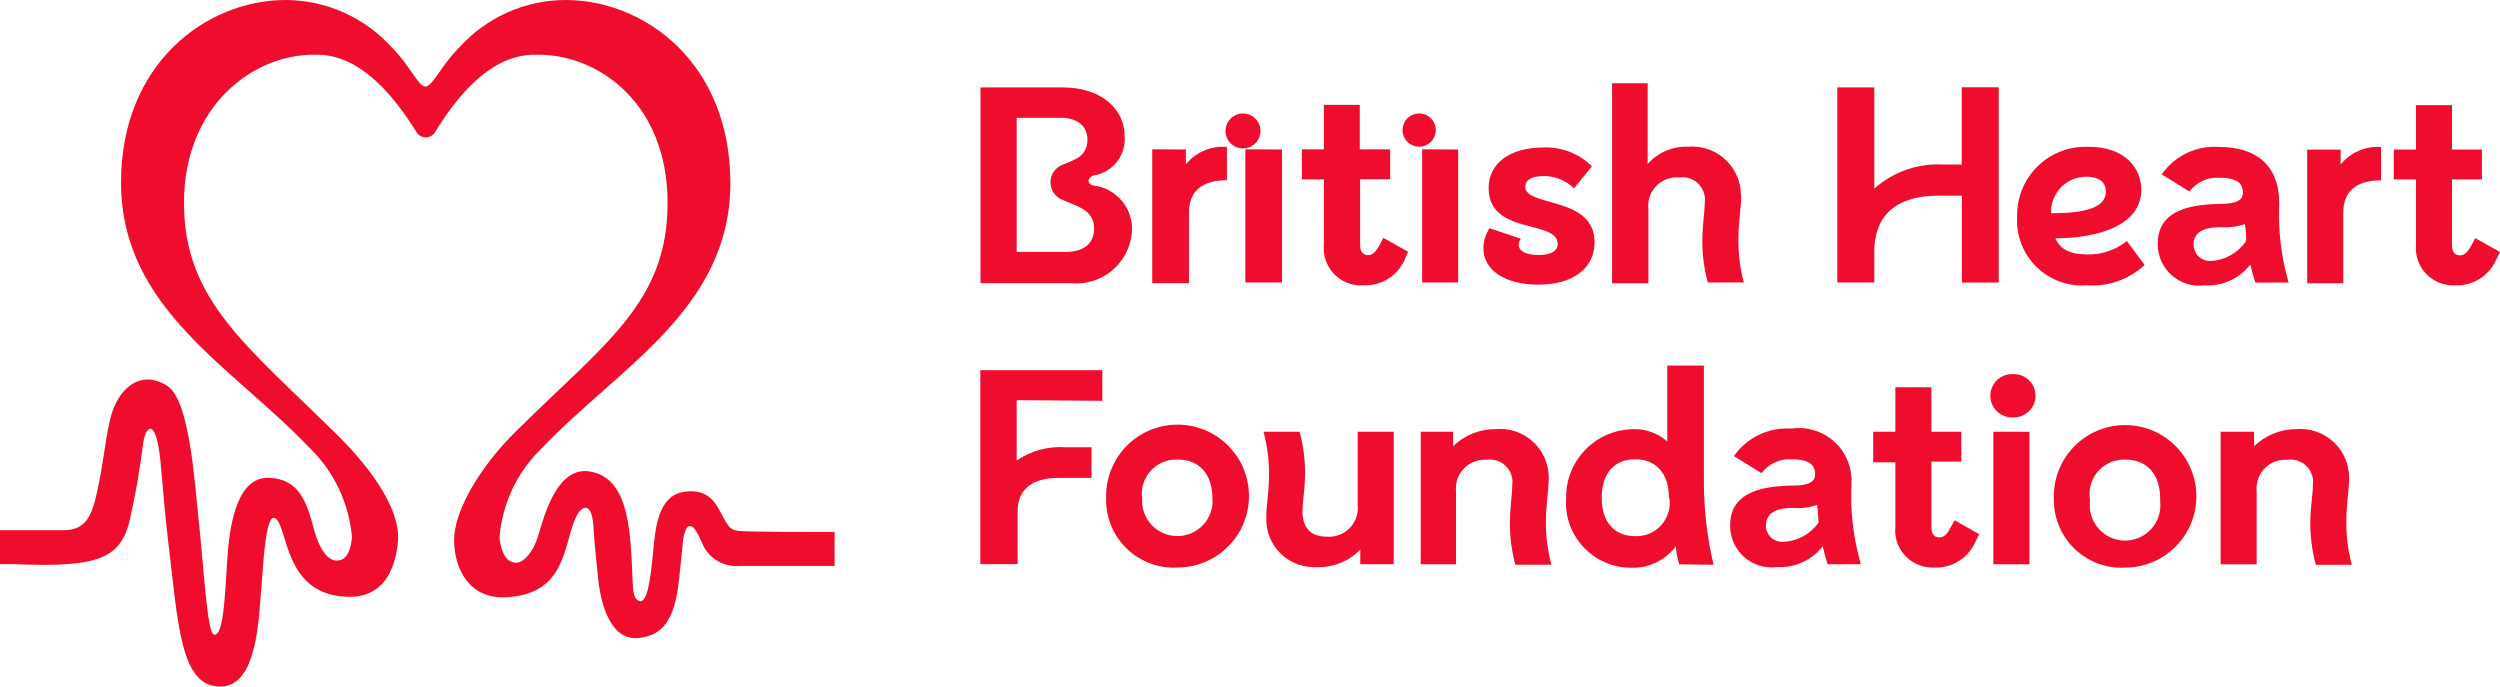
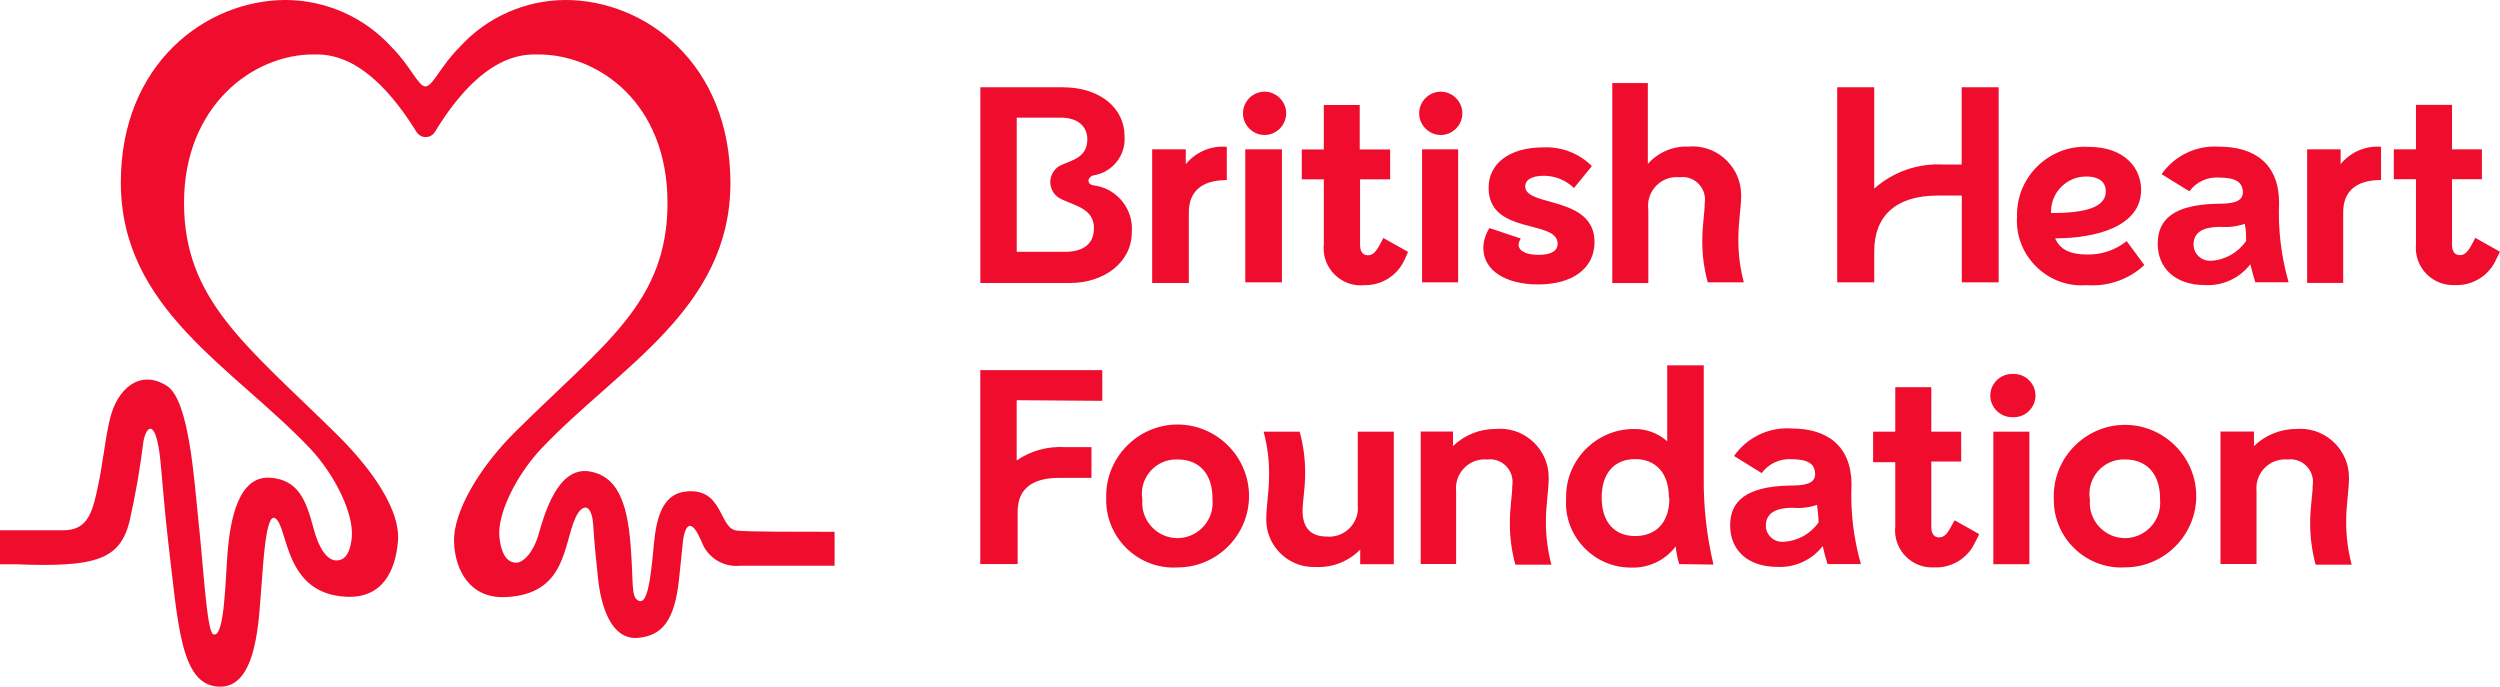
- <svg xmlns="http://www.w3.org/2000/svg" width="106.228" height="29.175" viewBox="0 0 106.228 29.175">
-   <g id="Group_86" data-name="Group 86" transform="translate(-210.34 -24.568)">
-     <path id="bhf_copy" data-name="bhf copy" d="M131.313,173.1c-.769-.055-.563-1.854-2.19-1.655-1.154.137-1.277,1.511-1.373,2.582-.117,1.2-.254,2.211-.6,2.06s-.22-.687-.35-2.355c-.144-1.909-.611-2.959-1.751-3.145-1.373-.22-1.93,1.882-2.17,2.7s-.687,1.181-.927,1.181-.618-.11-.728-1.071A5.9,5.9,0,0,1,123,169.622c3.3-3.474,8.034-5.926,8.034-11.3-.007-5.081-3.626-7.766-7.011-7.766a6.085,6.085,0,0,0-4.491,2c-.8.79-1.147,1.675-1.456,1.675s-.646-.886-1.442-1.675a6.1,6.1,0,0,0-4.491-2c-3.358,0-7,2.678-7,7.752,0,5.37,4.731,7.821,8.034,11.3a5.992,5.992,0,0,1,1.779,3.777c-.089.968-.5,1-.687.989s-.625-.185-.941-1.373-.646-2.06-1.847-2.142c-1.339-.082-1.689,1.758-1.806,3.22-.1,1.257-.13,3.619-.6,3.433-.275-.117-.412-2.822-.638-4.9-.172-1.607-.384-5.04-1.318-5.651-1.133-.741-2.128.089-2.438,1.408-.233.982-.268,1.8-.563,3.117-.22.982-.467,1.6-1.421,1.6H100v1.442h.625c3.474.144,4.45-.213,4.868-1.779a34.167,34.167,0,0,0,.6-3.433c.124-.687.543-1.023.728.872.089.941.179,2.142.323,3.358.426,3.584.536,6.063,2.1,6.18,1.737.151,1.751-3.042,1.868-4.3.069-.8.172-3.1.577-2.85.563.336.35,3.22,3.021,3.337,1.531.076,2.094-1.085,2.2-2.376s-1.064-3.014-2.644-4.566c-3.8-3.742-6.448-5.672-6.448-9.791s2.932-6.3,5.493-6.3c.563,0,2.293-.1,4.381,3.282a.46.46,0,0,0,.8,0c2.06-3.378,3.811-3.282,4.381-3.282,2.561,0,5.493,2.06,5.493,6.3s-2.671,5.967-6.448,9.709c-1.572,1.552-2.65,3.433-2.623,4.669s.687,2.451,2.2,2.376c2.582-.117,2.438-2.232,2.966-3.378.288-.611.687-.611.749.309s.1,1.243.2,2.225c.124,1.263.577,2.685,1.717,2.575.982-.1,1.545-.687,1.73-2.52.048-.529.089-.769.158-1.538.041-.439.172-.769.364-.687s.371.515.5.817a1.575,1.575,0,0,0,1.559.865h4.024v-1.442c-1.572,0-3.653,0-4.12-.048m13.822-18.841c1.669,0,2.623.954,2.623,2.06a1.565,1.565,0,0,1-1.318,1.682c-.268.076-.3.378,0,.426a1.856,1.856,0,0,1,1.627,1.991,2.367,2.367,0,0,1-2.616,2.156h-3.818v-8.315h3.5Zm-1.957,6.99h2.06c.776,0,1.222-.343,1.222-1,0-.81-.762-.941-1.332-1.208a.8.8,0,0,1,0-1.5c.474-.2,1.037-.33,1.051-1.057,0-.57-.412-.934-1.133-.934H143.2v5.7Zm7.182-4.353v.632a2.021,2.021,0,0,1,1.744-.741v1.414c-1.078,0-1.614.495-1.614,1.373v3H148.96V156.9Zm2.431-1.531a.743.743,0,1,1-.007,0Zm1.655,1.531v5.651h-1.559V156.9Zm5.212,4.683a1.816,1.816,0,0,1-1.717,1.085c-.05,0-.1.008-.152.008a1.58,1.58,0,0,1-1.572-1.572.975.975,0,0,1,.008-.152v-2.781h-.934V156.9h.934v-1.888h1.524V156.9h1.291v1.27h-1.277v2.788c0,.3.13.439.33.439s.33-.124.508-.446l.151-.288,1.051.59-.144.33Zm.618-6.214a.706.706,0,1,1-.005,0Zm1.655,1.531v5.651h-1.531V156.9Zm2.568,4.037c0,.3.343.446.858.446s.8-.165.8-.474c0-1.044-2.932-.35-2.932-2.376,0-1.023.872-1.717,2.328-1.717a2.747,2.747,0,0,1,2.06.8l-.762.934a1.828,1.828,0,0,0-1.27-.522c-.577,0-.8.2-.8.453,0,.879,2.946.384,2.946,2.362,0,1.106-.92,1.8-2.39,1.8-1.373,0-2.335-.584-2.335-1.552a1.6,1.6,0,0,1,.261-.845l1.332.446a.58.58,0,0,0-.1.248Zm9.455-2.025c0,.467-.117,1.071-.117,1.833a6.86,6.86,0,0,0,.233,1.806h-1.531a6.6,6.6,0,0,1-.233-1.758c0-.687.1-1.209.1-1.614a.94.94,0,0,0,.012-.147.959.959,0,0,0-.954-.954.975.975,0,0,0-.135.01l-.114-.006a1.216,1.216,0,0,0-1.2,1.379v3.124H168.5v-8.5h1.511v3.433a2.179,2.179,0,0,1,1.73-.735c.058,0,.115-.008.173-.008a2.07,2.07,0,0,1,2.06,2.06Zm10.945-4.648v8.288h-1.566V158.87h-1.016c-1.813,0-2.705.886-2.705,2.369v1.318h-1.572v-8.288h1.572v4.3a4.084,4.084,0,0,1,2.939-1.023h.776v-3.282h1.572Zm6.194,7.546a3.216,3.216,0,0,1-2.444.858c-.075.006-.15.01-.226.01a2.76,2.76,0,0,1-2.747-2.747q0-.091.006-.181v-.08a2.9,2.9,0,0,1,2.884-2.884h.166c1.524,0,2.225.9,2.225,1.826,0,1.545-1.9,2.06-3.653,2.06.2.46.611.687,1.373.687a2.591,2.591,0,0,0,1.668-.57l.749,1.016Zm-3.969-2.2c1.421,0,2.328-.227,2.328-.92,0-.364-.247-.632-.824-.632h-.022a1.49,1.49,0,0,0-1.483,1.483Zm8.679,2.946c-.082-.261-.151-.508-.213-.769a2.274,2.274,0,0,1-1.93.886,1.767,1.767,0,0,1-2.005-1.758c0-1.037.687-1.655,2.52-1.7.543,0,1.1-.034,1.1-.481s-.323-.632-1-.632a1.437,1.437,0,0,0-1.27.584l-1.181-.728a2.748,2.748,0,0,1,2.438-1.167c1.531,0,2.547.741,2.554,2.369a10.585,10.585,0,0,0,.4,3.392Zm-.392-1.758a3.412,3.412,0,0,0-.055-.728,2.625,2.625,0,0,1-1.023.13c-.453,0-1.154.069-1.154.749h0a.689.689,0,0,0,.687.687h.062A1.931,1.931,0,0,0,195.44,160.8Zm4.017-3.893v.632a2.019,2.019,0,0,1,1.717-.741v1.414c-1.078,0-1.607.495-1.607,1.373v3h-1.531v-5.678h1.421Zm6.606,4.683a1.816,1.816,0,0,1-1.717,1.085h-.116a1.587,1.587,0,0,1-1.579-1.579l.006-.141v-2.781h-.941v-1.27h.941v-1.888h1.531v1.888h1.27v1.27h-1.27v2.788c0,.3.13.439.33.439s.33-.124.508-.446l.151-.288,1.051.59ZM143.2,167.569v2.554a3.281,3.281,0,0,1,2.06-.563h1.119v1.3h-1.373c-1.229,0-1.765.543-1.765,1.435v2.232h-1.586v-8.24h5.184v1.3l-3.639-.027Zm3.8,4.175v-.11a3.035,3.035,0,1,1,3.064,3.035c-.067,0-.133.007-.2.007A2.877,2.877,0,0,1,147,171.813Zm4.518,0c0-1.037-.549-1.662-1.483-1.662h-.063a1.463,1.463,0,0,0-1.456,1.456,1.437,1.437,0,0,0,.021.248c0,.047-.007.1-.007.143a1.5,1.5,0,0,0,2.994,0,.947.947,0,0,0-.007-.143v-.041Zm2.287.79c0-.467.117-1.078.117-1.82a6.789,6.789,0,0,0-.233-1.813h1.531a6.518,6.518,0,0,1,.233,1.765c0,.687-.11,1.2-.11,1.6,0,.687.323,1.092,1.016,1.092l.122.006a1.221,1.221,0,0,0,1.215-1.215l-.006-.116V168.9h1.531v5.63H157.8v-.618a2.481,2.481,0,0,1-1.874.741h-.107a2.022,2.022,0,0,1-2.012-2.012v-.113Zm12-1.62c0,.467-.117,1.071-.117,1.833a6.861,6.861,0,0,0,.233,1.806H164.39a6.6,6.6,0,0,1-.233-1.758c0-.687.1-1.215.1-1.614a.924.924,0,0,0,.011-.146.959.959,0,0,0-.954-.954,1.035,1.035,0,0,0-.128.009h-.11a1.221,1.221,0,0,0-1.215,1.215l.007.128v3.1h-1.5V168.9h1.373v.618a2.577,2.577,0,0,1,1.813-.728c.065-.006.129-.009.194-.009a2.07,2.07,0,0,1,2.06,2.06v.071Zm5.548,3.619a3.873,3.873,0,0,1-.151-.755,2.268,2.268,0,0,1-1.909.9h-.007a2.76,2.76,0,0,1-2.747-2.747,1.756,1.756,0,0,1,.007-.192v-.076a2.884,2.884,0,0,1,2.864-2.87,2.058,2.058,0,0,1,1.435.522v-3.227H172.4v4.745a15.465,15.465,0,0,0,.412,3.722Zm-.439-2.829c0-1.051-.563-1.634-1.435-1.634s-1.421.584-1.421,1.634.549,1.634,1.421,1.634a1.412,1.412,0,0,0,1.456-1.614Zm6.743,2.829a7.96,7.96,0,0,1-.206-.769,2.288,2.288,0,0,1-1.936.886,1.764,1.764,0,0,1-2-1.758c0-1.037.687-1.655,2.52-1.7.543,0,1.092-.034,1.092-.481s-.316-.638-1-.638a1.456,1.456,0,0,0-1.277.59l-1.174-.728a2.748,2.748,0,0,1,2.438-1.167,2.235,2.235,0,0,1,2.554,2.369,10.6,10.6,0,0,0,.4,3.392Zm-.384-1.792a7.1,7.1,0,0,0-.062-.728,2.489,2.489,0,0,1-1.023.124c-.446,0-1.154.076-1.154.755h0a.689.689,0,0,0,.687.687h.069a1.932,1.932,0,0,0,1.483-.817Zm6.66.845a1.816,1.816,0,0,1-1.717,1.085H182.1a1.58,1.58,0,0,1-1.572-1.572,1.027,1.027,0,0,1,.008-.155V170.2h-.941v-1.3h.941v-1.888h1.531V168.9h1.27v1.27h-1.27v2.788c0,.3.13.433.33.433s.33-.117.5-.446l.158-.281,1.044.59Zm.638-6.214a.925.925,0,0,1,.92-.92h.08a.92.92,0,0,1,0,1.84h-.08a.925.925,0,0,1-.92-.913Zm1.662,1.531v5.63H184.7V168.9Zm1.037,2.843v-.1a3.028,3.028,0,1,1,3.037,3.028l-.172.006a2.877,2.877,0,0,1-2.863-2.863v-.067Zm4.518,0c0-1.037-.556-1.662-1.483-1.662h-.063a1.463,1.463,0,0,0-1.456,1.456,1.435,1.435,0,0,0,.021.248c0,.047-.007.1-.007.143a1.5,1.5,0,1,0,2.994,0,.947.947,0,0,0-.007-.143v-.041Zm8.027-.831c0,.467-.117,1.071-.117,1.833a6.862,6.862,0,0,0,.233,1.806H198.4a6.842,6.842,0,0,1-.233-1.758c0-.687.11-1.215.11-1.614a.928.928,0,0,0,.011-.146.959.959,0,0,0-.954-.954,1.035,1.035,0,0,0-.128.009h-.11a1.221,1.221,0,0,0-1.215,1.215l.007.128v3.1h-1.531V168.9h1.421v.618a2.577,2.577,0,0,1,1.813-.728c.055,0,.111-.007.166-.007a2.07,2.07,0,0,1,2.06,2.06v.069Z" transform="translate(110.34 -125.988)" fill="#ef0c2d" fill-rule="evenodd" />
-   </g>
+ <svg xmlns="http://www.w3.org/2000/svg" id="a" viewBox="0 0 360 98.88">
+   <defs>
+     <style>.b{fill:#ef0c2d;fill-rule:evenodd;}</style>
+   </defs>
+   <path class="b" d="M106.12,76.4c-2.61-.19-1.91-6.28-7.42-5.61-3.91,.46-4.33,5.12-4.65,8.75-.4,4.05-.86,7.49-2.05,6.98s-.74-2.33-1.19-7.98c-.49-6.47-2.07-10.03-5.93-10.66-4.65-.74-6.54,6.38-7.35,9.15-.82,2.77-2.33,4-3.14,4s-2.1-.37-2.47-3.63,2.33-8.87,6.03-12.8c11.17-11.78,27.23-20.08,27.23-38.28-.02-17.22-12.29-26.32-23.76-26.32-5.8,.02-11.33,2.48-15.22,6.77-2.72,2.68-3.89,5.68-4.93,5.68s-2.19-3-4.89-5.68C52.47,2.48,46.94,.02,41.14,0c-11.38,0-23.74,9.08-23.74,26.27,0,18.2,16.03,26.51,27.23,38.28,3.7,3.93,6.33,9.52,6.03,12.8-.3,3.28-1.7,3.37-2.33,3.35s-2.12-.63-3.19-4.65c-1.07-4.03-2.19-6.98-6.26-7.26-4.54-.28-5.73,5.96-6.12,10.91-.33,4.26-.44,12.26-2.05,11.64-.93-.4-1.4-9.57-2.16-16.59-.58-5.45-1.3-17.08-4.47-19.15-3.84-2.51-7.21,.3-8.26,4.77-.79,3.33-.91,6.1-1.91,10.57-.75,3.33-1.58,5.42-4.82,5.42H0v4.89H2.12c11.78,.49,15.08-.72,16.5-6.03,.87-3.84,1.55-7.73,2.03-11.64,.42-2.33,1.84-3.47,2.47,2.96,.3,3.19,.61,7.26,1.09,11.38,1.44,12.15,1.82,20.55,7.12,20.95,5.89,.51,5.93-10.31,6.33-14.59,.23-2.72,.58-10.5,1.96-9.66,1.91,1.14,1.19,10.91,10.24,11.31,5.19,.26,7.1-3.68,7.45-8.05s-3.61-10.22-8.96-15.48c-12.89-12.68-21.85-19.22-21.85-33.19S36.42,7.84,45.1,7.84c1.91,0,7.77-.33,14.85,11.12,.28,.48,.79,.78,1.35,.78s1.07-.3,1.35-.78c6.98-11.45,12.92-11.12,14.85-11.12,8.68,0,18.62,6.98,18.62,21.36s-9.05,20.22-21.85,32.91c-5.33,5.26-8.98,11.64-8.89,15.82s2.33,8.31,7.45,8.05c8.75-.4,8.26-7.56,10.05-11.45,.98-2.07,2.33-2.07,2.54,1.05,.21,3.12,.33,4.21,.68,7.54,.42,4.28,1.96,9.1,5.82,8.73,3.33-.33,5.24-2.33,5.87-8.54,.16-1.79,.3-2.61,.54-5.21,.14-1.49,.58-2.61,1.23-2.33,.65,.28,1.26,1.74,1.7,2.77,.98,1.97,3.09,3.14,5.28,2.93h13.64v-4.89c-5.33,0-12.38,0-13.96-.16M153.04,12.57c5.65,0,8.89,3.24,8.89,6.98,.25,2.77-1.72,5.29-4.47,5.7-.91,.26-1,1.28,0,1.44,3.34,.39,5.8,3.4,5.52,6.75,0,4.38-4.05,7.31-8.87,7.31h-12.94V12.57h11.87Zm-6.63,23.69h6.98c2.63,0,4.14-1.16,4.14-3.4,0-2.75-2.58-3.19-4.51-4.1-1.06-.39-1.78-1.41-1.78-2.54s.71-2.15,1.78-2.54c1.61-.68,3.51-1.12,3.56-3.58,0-1.93-1.4-3.16-3.84-3.16h-6.33v19.32h0Zm24.34-14.75v2.14c1.43-1.77,3.65-2.71,5.91-2.51v4.79c-3.65,0-5.47,1.68-5.47,4.65v10.17h-5.28V21.5h4.84Zm8.24-5.19c0-1.7,1.39-3.11,3.1-3.12,1.71,0,3.12,1.41,3.12,3.12s-1.41,3.12-3.12,3.12c-1.7-.01-3.1-1.42-3.1-3.12Zm5.61,5.19v19.15h-5.28V21.5h5.28Zm17.66,15.87c-1.01,2.29-3.31,3.75-5.82,3.68-.17,.02-.34,.03-.51,.03-2.92,0-5.33-2.41-5.33-5.33,0-.17,0-.34,.03-.51v-9.43h-3.17v-4.3h3.17v-6.4h5.17v6.4h4.38v4.3h-4.33v9.45c0,1,.44,1.49,1.12,1.49s1.12-.42,1.72-1.51l.51-.98,3.56,2-.49,1.12h0Zm2.1-21.06c0-1.7,1.39-3.11,3.1-3.12,1.71,0,3.12,1.41,3.12,3.12s-1.41,3.12-3.12,3.12c-1.7-.01-3.1-1.42-3.1-3.12Zm5.61,5.19v19.15h-5.19V21.5h5.19Zm8.7,13.68c0,1,1.16,1.51,2.91,1.51s2.72-.56,2.72-1.61c0-3.54-9.94-1.19-9.94-8.05,0-3.47,2.96-5.82,7.89-5.82,2.6-.12,5.14,.86,6.98,2.7l-2.58,3.16c-1.15-1.13-2.7-1.76-4.3-1.77-1.95,0-2.72,.68-2.72,1.54,0,2.98,9.98,1.3,9.98,8.01,0,3.75-3.12,6.1-8.1,6.1-4.65,0-7.91-1.98-7.91-5.26,.02-1.02,.33-2.01,.88-2.86l4.52,1.51c-.17,.25-.28,.54-.33,.84h0Zm32.05-6.86c0,1.58-.4,3.63-.4,6.21,0,2.07,.26,4.12,.79,6.12h-5.19c-.53-1.94-.8-3.95-.79-5.96,0-2.33,.35-4.1,.35-5.47,.03-.16,.04-.33,.04-.5,0-1.78-1.46-3.24-3.23-3.24-.15,0-.31,.01-.46,.03l-.39-.02c-2.26,0-4.12,1.86-4.12,4.12,0,.19,.01,.37,.04,.55v10.59h-5.19V11.96h5.12v11.64c1.48-1.67,3.64-2.59,5.86-2.49,.2-.02,.39-.03,.59-.03,3.83,0,6.98,3.15,6.98,6.98v.26Zm37.09-15.76v28.09h-5.31v-12.5h-3.44c-6.14,0-9.17,3-9.17,8.03v4.47h-5.33V12.57h5.33v14.59c2.73-2.43,6.31-3.67,9.96-3.47h2.63V12.57h5.33Zm20.99,25.58c-2.23,2.09-5.24,3.14-8.29,2.91-.25,.02-.51,.03-.77,.03-5.11,0-9.31-4.2-9.31-9.31,0-.21,0-.41,.02-.61v-.27c0-5.36,4.41-9.77,9.77-9.77l.56,.02c5.17,0,7.54,3.05,7.54,6.19,0,5.24-6.42,6.98-12.38,6.98,.67,1.56,2.07,2.33,4.65,2.33,2.05,.04,4.05-.65,5.65-1.93l2.54,3.44h0Zm-13.45-7.47c4.82,0,7.89-.77,7.89-3.12,0-1.23-.84-2.14-2.79-2.14h-.07c-2.76,0-5.03,2.27-5.03,5.03v.23Zm29.42,9.98c-.28-.88-.51-1.72-.72-2.61-1.55,2.02-4,3.14-6.54,3-4.28,0-6.8-2.44-6.8-5.96s2.33-5.61,8.54-5.75c1.84,0,3.72-.12,3.72-1.63s-1.09-2.14-3.4-2.14c-1.68-.13-3.31,.62-4.3,1.98l-4-2.47c1.87-2.67,5.01-4.18,8.26-3.96,5.19,0,8.63,2.51,8.66,8.03-.17,3.88,.3,7.76,1.37,11.5h-4.79Zm-1.33-5.96c0-.74,0-1.61-.19-2.47-1.11,.38-2.3,.53-3.47,.44-1.54,0-3.91,.23-3.91,2.54h0c0,1.29,1.05,2.34,2.33,2.34h.21c2.02-.12,3.88-1.18,5.03-2.85h0Zm13.61-13.2v2.14c1.41-1.74,3.59-2.68,5.82-2.51v4.79c-3.65,0-5.45,1.68-5.45,4.65v10.17h-5.19V21.5h4.82Zm22.39,15.87c-1.01,2.29-3.31,3.75-5.82,3.68h-.39c-2.94,.01-5.35-2.4-5.35-5.34l.02-.48v-9.43h-3.19v-4.3h3.19v-6.4h5.19v6.4h4.3v4.3h-4.3v9.45c0,1,.44,1.49,1.12,1.49s1.12-.42,1.72-1.51l.51-.98,3.56,2-.56,1.12Zm-213.04,20.27v8.66c2.05-1.4,4.51-2.07,6.98-1.91h3.79v4.42h-4.65c-4.17,0-5.98,1.84-5.98,4.86v7.56h-5.38v-27.93h17.57v4.42l-12.33-.09h0Zm12.89,14.15v-.37c0-5.64,4.64-10.29,10.28-10.29s10.29,4.64,10.29,10.29-4.58,10.23-10.19,10.29c-.23,.02-.45,.02-.68,.02-5.33,0-9.7-4.38-9.7-9.71v-.23h0Zm15.31,0c0-3.51-1.86-5.63-5.03-5.63h-.21c-2.71,0-4.93,2.22-4.93,4.93,0,.28,.02,.56,.07,.84-.02,.16-.02,.32-.02,.49,0,2.78,2.29,5.07,5.07,5.07s5.07-2.29,5.07-5.07c0-.16,0-.33-.02-.49v-.14h0Zm7.75,2.68c0-1.58,.4-3.65,.4-6.17,.01-2.07-.25-4.14-.79-6.14h5.19c.54,1.95,.8,3.96,.79,5.98,0,2.33-.37,4.07-.37,5.42,0,2.33,1.09,3.7,3.44,3.7l.41,.02c2.26,0,4.12-1.86,4.12-4.12l-.02-.39v-10.61h5.19v19.08h-4.84v-2.1c-1.67,1.7-3.98,2.61-6.35,2.51h-.36c-3.74,0-6.82-3.07-6.82-6.81v-.38h.01Zm40.66-5.49c0,1.58-.4,3.63-.4,6.21,0,2.07,.26,4.12,.79,6.12h-5.19c-.53-1.94-.8-3.95-.79-5.96,0-2.33,.35-4.12,.35-5.47,.03-.16,.04-.33,.04-.5,0-1.77-1.46-3.24-3.23-3.24-.14,0-.29,.01-.43,.03l-.37-.02c-2.26,0-4.12,1.86-4.12,4.12l.02,.43v10.52h-5.1v-19.08h4.65v2.1c1.64-1.6,3.85-2.48,6.14-2.47,.22-.02,.44-.03,.66-.03,3.83,0,6.98,3.15,6.98,6.98v.24h0Zm18.8,12.26c-.26-.83-.43-1.69-.51-2.56-1.52,2.02-3.95,3.16-6.47,3.05h-.02c-5.11,0-9.31-4.2-9.31-9.31,0-.22,0-.43,.02-.65v-.26c0-5.33,4.38-9.72,9.7-9.73,1.79-.06,3.53,.58,4.86,1.77v-10.94h5.26v16.08c-.05,4.24,.42,8.48,1.4,12.61l-4.93-.07Zm-1.49-9.59c0-3.56-1.91-5.54-4.86-5.54s-4.82,1.98-4.82,5.54,1.86,5.54,4.82,5.54,4.93-1.88,4.93-5.47l-.07-.07Zm22.85,9.59c-.28-.88-.51-1.72-.7-2.61-1.56,2.02-4.02,3.14-6.56,3-4.26,0-6.77-2.44-6.77-5.96s2.33-5.61,8.54-5.75c1.84,0,3.7-.12,3.7-1.63s-1.07-2.16-3.37-2.16c-1.69-.12-3.33,.63-4.33,2l-3.98-2.47c1.87-2.67,5.01-4.18,8.26-3.96,5.19,0,8.61,2.51,8.66,8.03-.17,3.88,.28,7.76,1.35,11.5h-4.79Zm-1.3-6.07c0-.77-.12-1.61-.21-2.47-1.11,.38-2.3,.52-3.47,.42-1.51,0-3.91,.26-3.91,2.56h0c0,1.29,1.05,2.34,2.33,2.34h.23c2.01-.11,3.87-1.13,5.03-2.78v-.07Zm22.57,2.86c-1.01,2.29-3.31,3.75-5.82,3.68h-.4c-2.92,.01-5.33-2.39-5.33-5.31,0-.18,0-.35,.03-.53v-9.31h-3.19v-4.4h3.19v-6.4h5.19v6.4h4.3v4.3h-4.3v9.45c0,1,.44,1.47,1.12,1.47s1.12-.4,1.7-1.51l.54-.95,3.54,2-.56,1.12Zm2.16-21.06c0-1.71,1.41-3.12,3.12-3.12h.27c1.71-.01,3.12,1.4,3.12,3.11s-1.41,3.12-3.12,3.12h-.27c-1.7-.01-3.11-1.41-3.12-3.11h0Zm5.63,5.19v19.08h-5.19v-19.08h5.19Zm3.51,9.63v-.35c0-5.63,4.63-10.26,10.26-10.26s10.26,4.63,10.26,10.26-4.61,10.25-10.23,10.26l-.58,.02c-5.33,0-9.7-4.38-9.7-9.71v-.23h0Zm15.31,0c0-3.51-1.89-5.63-5.03-5.63h-.21c-2.71,0-4.93,2.22-4.93,4.93,0,.28,.02,.56,.07,.84-.02,.16-.02,.32-.02,.49,0,2.78,2.29,5.07,5.07,5.07s5.07-2.29,5.07-5.07c0-.16,0-.33-.02-.49v-.14h0Zm27.2-2.81c0,1.58-.4,3.63-.4,6.21,0,2.07,.26,4.12,.79,6.12h-5.19c-.52-1.94-.79-3.95-.79-5.96,0-2.33,.37-4.12,.37-5.47,.03-.16,.04-.33,.04-.5,0-1.77-1.46-3.24-3.23-3.24-.14,0-.29,.01-.43,.03l-.37-.02c-2.26,0-4.12,1.86-4.12,4.12l.02,.43v10.52h-5.19v-19.08h4.82v2.1c1.64-1.6,3.85-2.48,6.14-2.47,.19-.01,.38-.02,.56-.02,3.83,0,6.98,3.15,6.98,6.98v.23h0Z" />
</svg>
